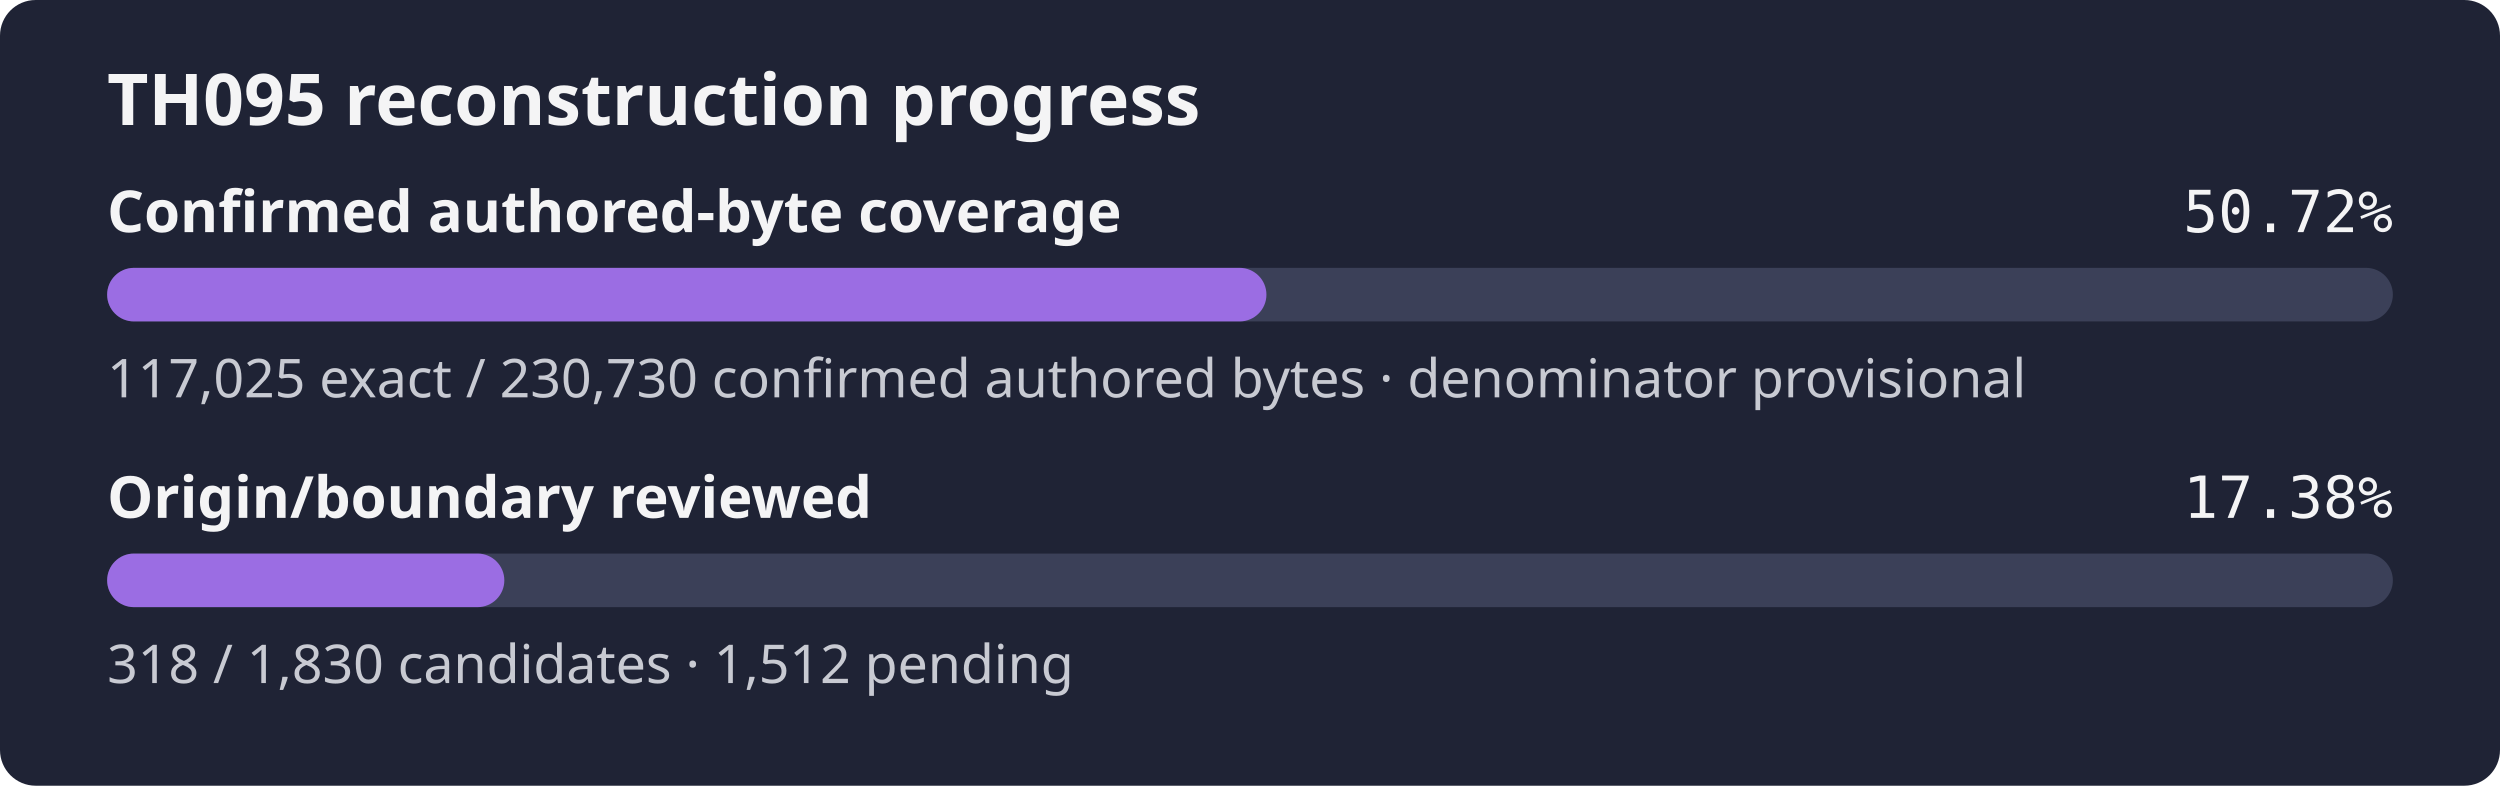
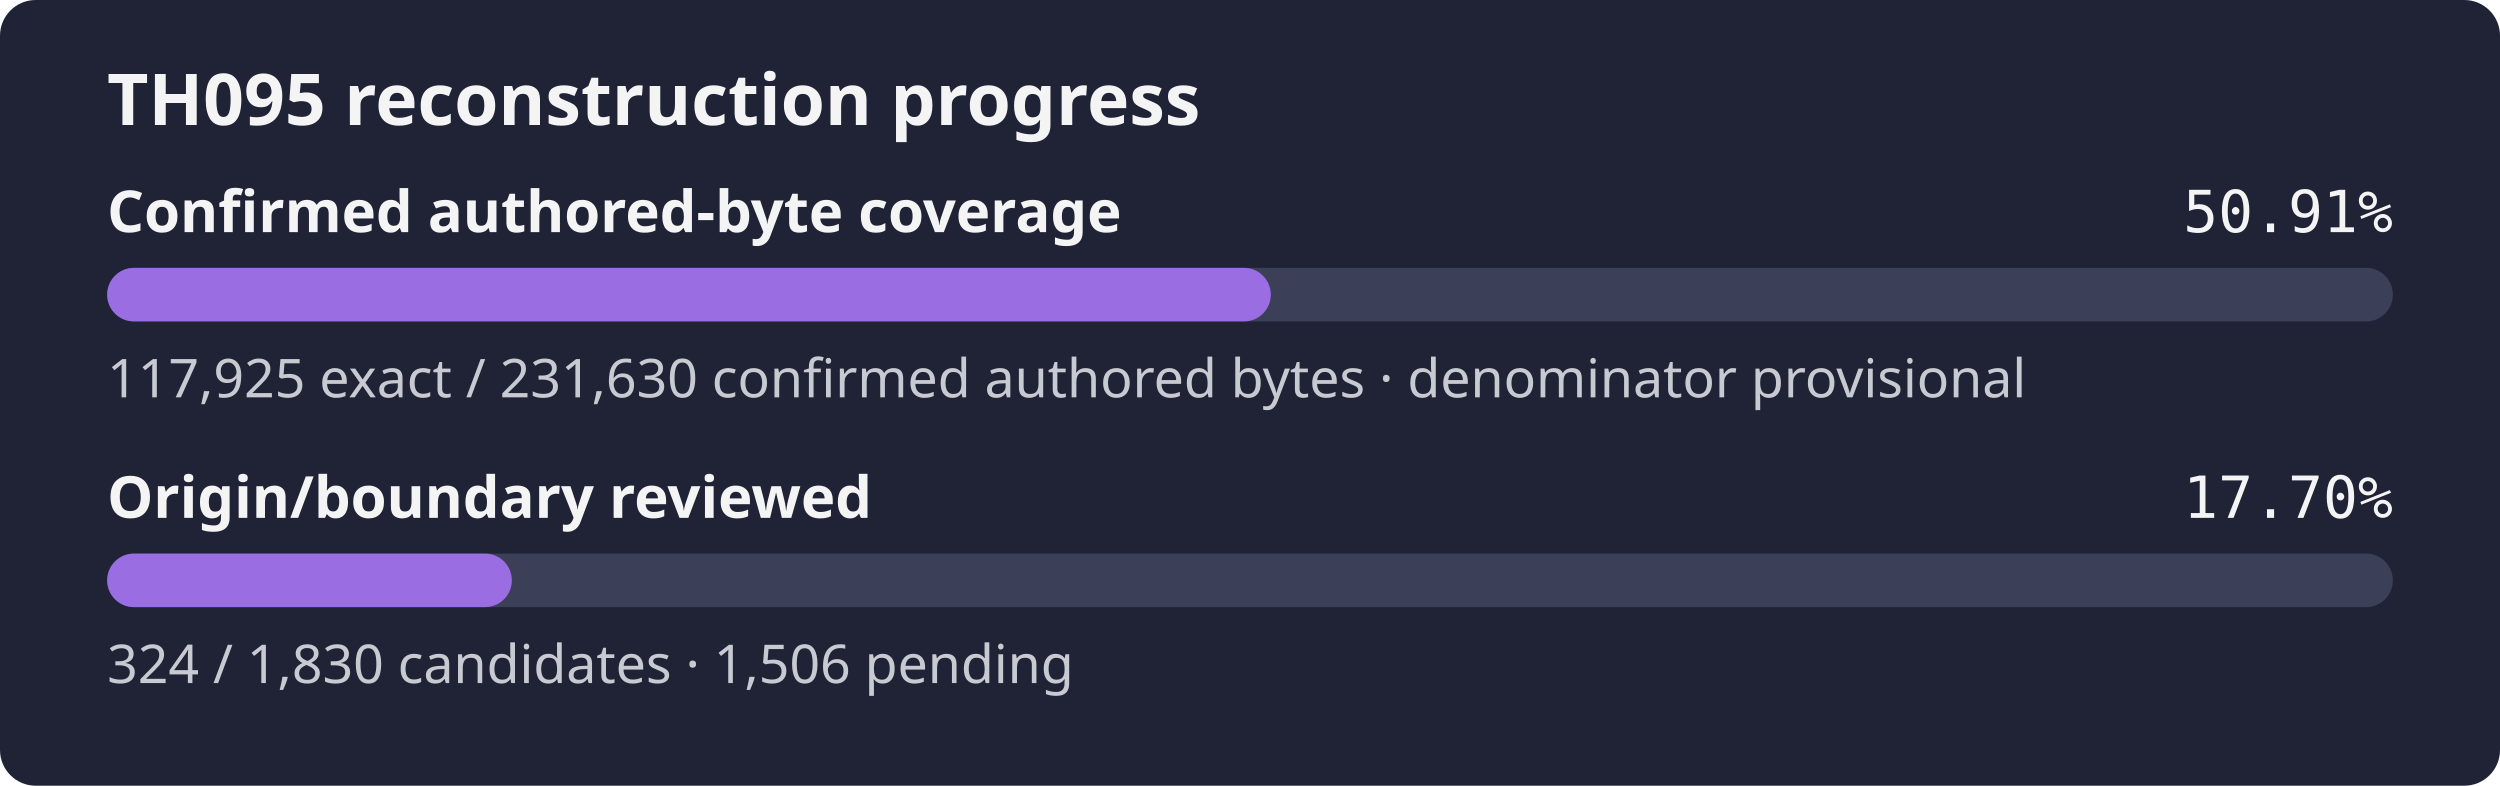
- <svg xmlns="http://www.w3.org/2000/svg" width="560" height="176" role="img" aria-label="TH095 reconstruction progress: 50.72% of the confirmed authored-byte set is exact, origin review 17.38%">
+ <svg xmlns="http://www.w3.org/2000/svg" width="560" height="176" role="img" aria-label="TH095 reconstruction progress: 50.91% of the confirmed authored-byte set is exact, origin review 17.70%">
  <rect width="560" height="176" rx="8" fill="#1f2335" />
  <text x="24" y="28" fill="#f4f4f5" font-family="sans-serif" font-size="16" font-weight="600">TH095 reconstruction progress</text>
  <text x="24" y="52" fill="#f4f4f5" font-family="sans-serif" font-size="13" font-weight="600">Confirmed authored-byte coverage</text>
-   <text x="536" y="52" fill="#f4f4f5" text-anchor="end" font-family="monospace" font-size="13">50.72%</text>
+   <text x="536" y="52" fill="#f4f4f5" text-anchor="end" font-family="monospace" font-size="13">50.91%</text>
  <rect x="24" y="60" width="512" height="12" rx="6" fill="#3b4058" />
-   <rect x="24" y="60" width="259.68" height="12" rx="6" fill="#9b6de3" />
-   <text x="24" y="89" fill="#c8cad2" font-family="sans-serif" font-size="12">117,025 exact / 230,730 confirmed authored bytes · denominator provisional</text>
+   <rect x="24" y="60" width="260.66" height="12" rx="6" fill="#9b6de3" />
+   <text x="24" y="89" fill="#c8cad2" font-family="sans-serif" font-size="12">117,925 exact / 231,630 confirmed authored bytes · denominator provisional</text>
  <text x="24" y="116" fill="#f4f4f5" font-family="sans-serif" font-size="13" font-weight="600">Origin/boundary reviewed</text>
-   <text x="536" y="116" fill="#f4f4f5" text-anchor="end" font-family="monospace" font-size="13">17.38%</text>
+   <text x="536" y="116" fill="#f4f4f5" text-anchor="end" font-family="monospace" font-size="13">17.70%</text>
  <rect x="24" y="124" width="512" height="12" rx="6" fill="#3b4058" />
-   <rect x="24" y="124" width="88.97" height="12" rx="6" fill="#9b6de3" />
-   <text x="24" y="153" fill="#c8cad2" font-family="sans-serif" font-size="12">318 / 1,830 candidates · 1,512 pending</text>
+   <rect x="24" y="124" width="90.65" height="12" rx="6" fill="#9b6de3" />
+   <text x="24" y="153" fill="#c8cad2" font-family="sans-serif" font-size="12">324 / 1,830 candidates · 1,506 pending</text>
</svg>
